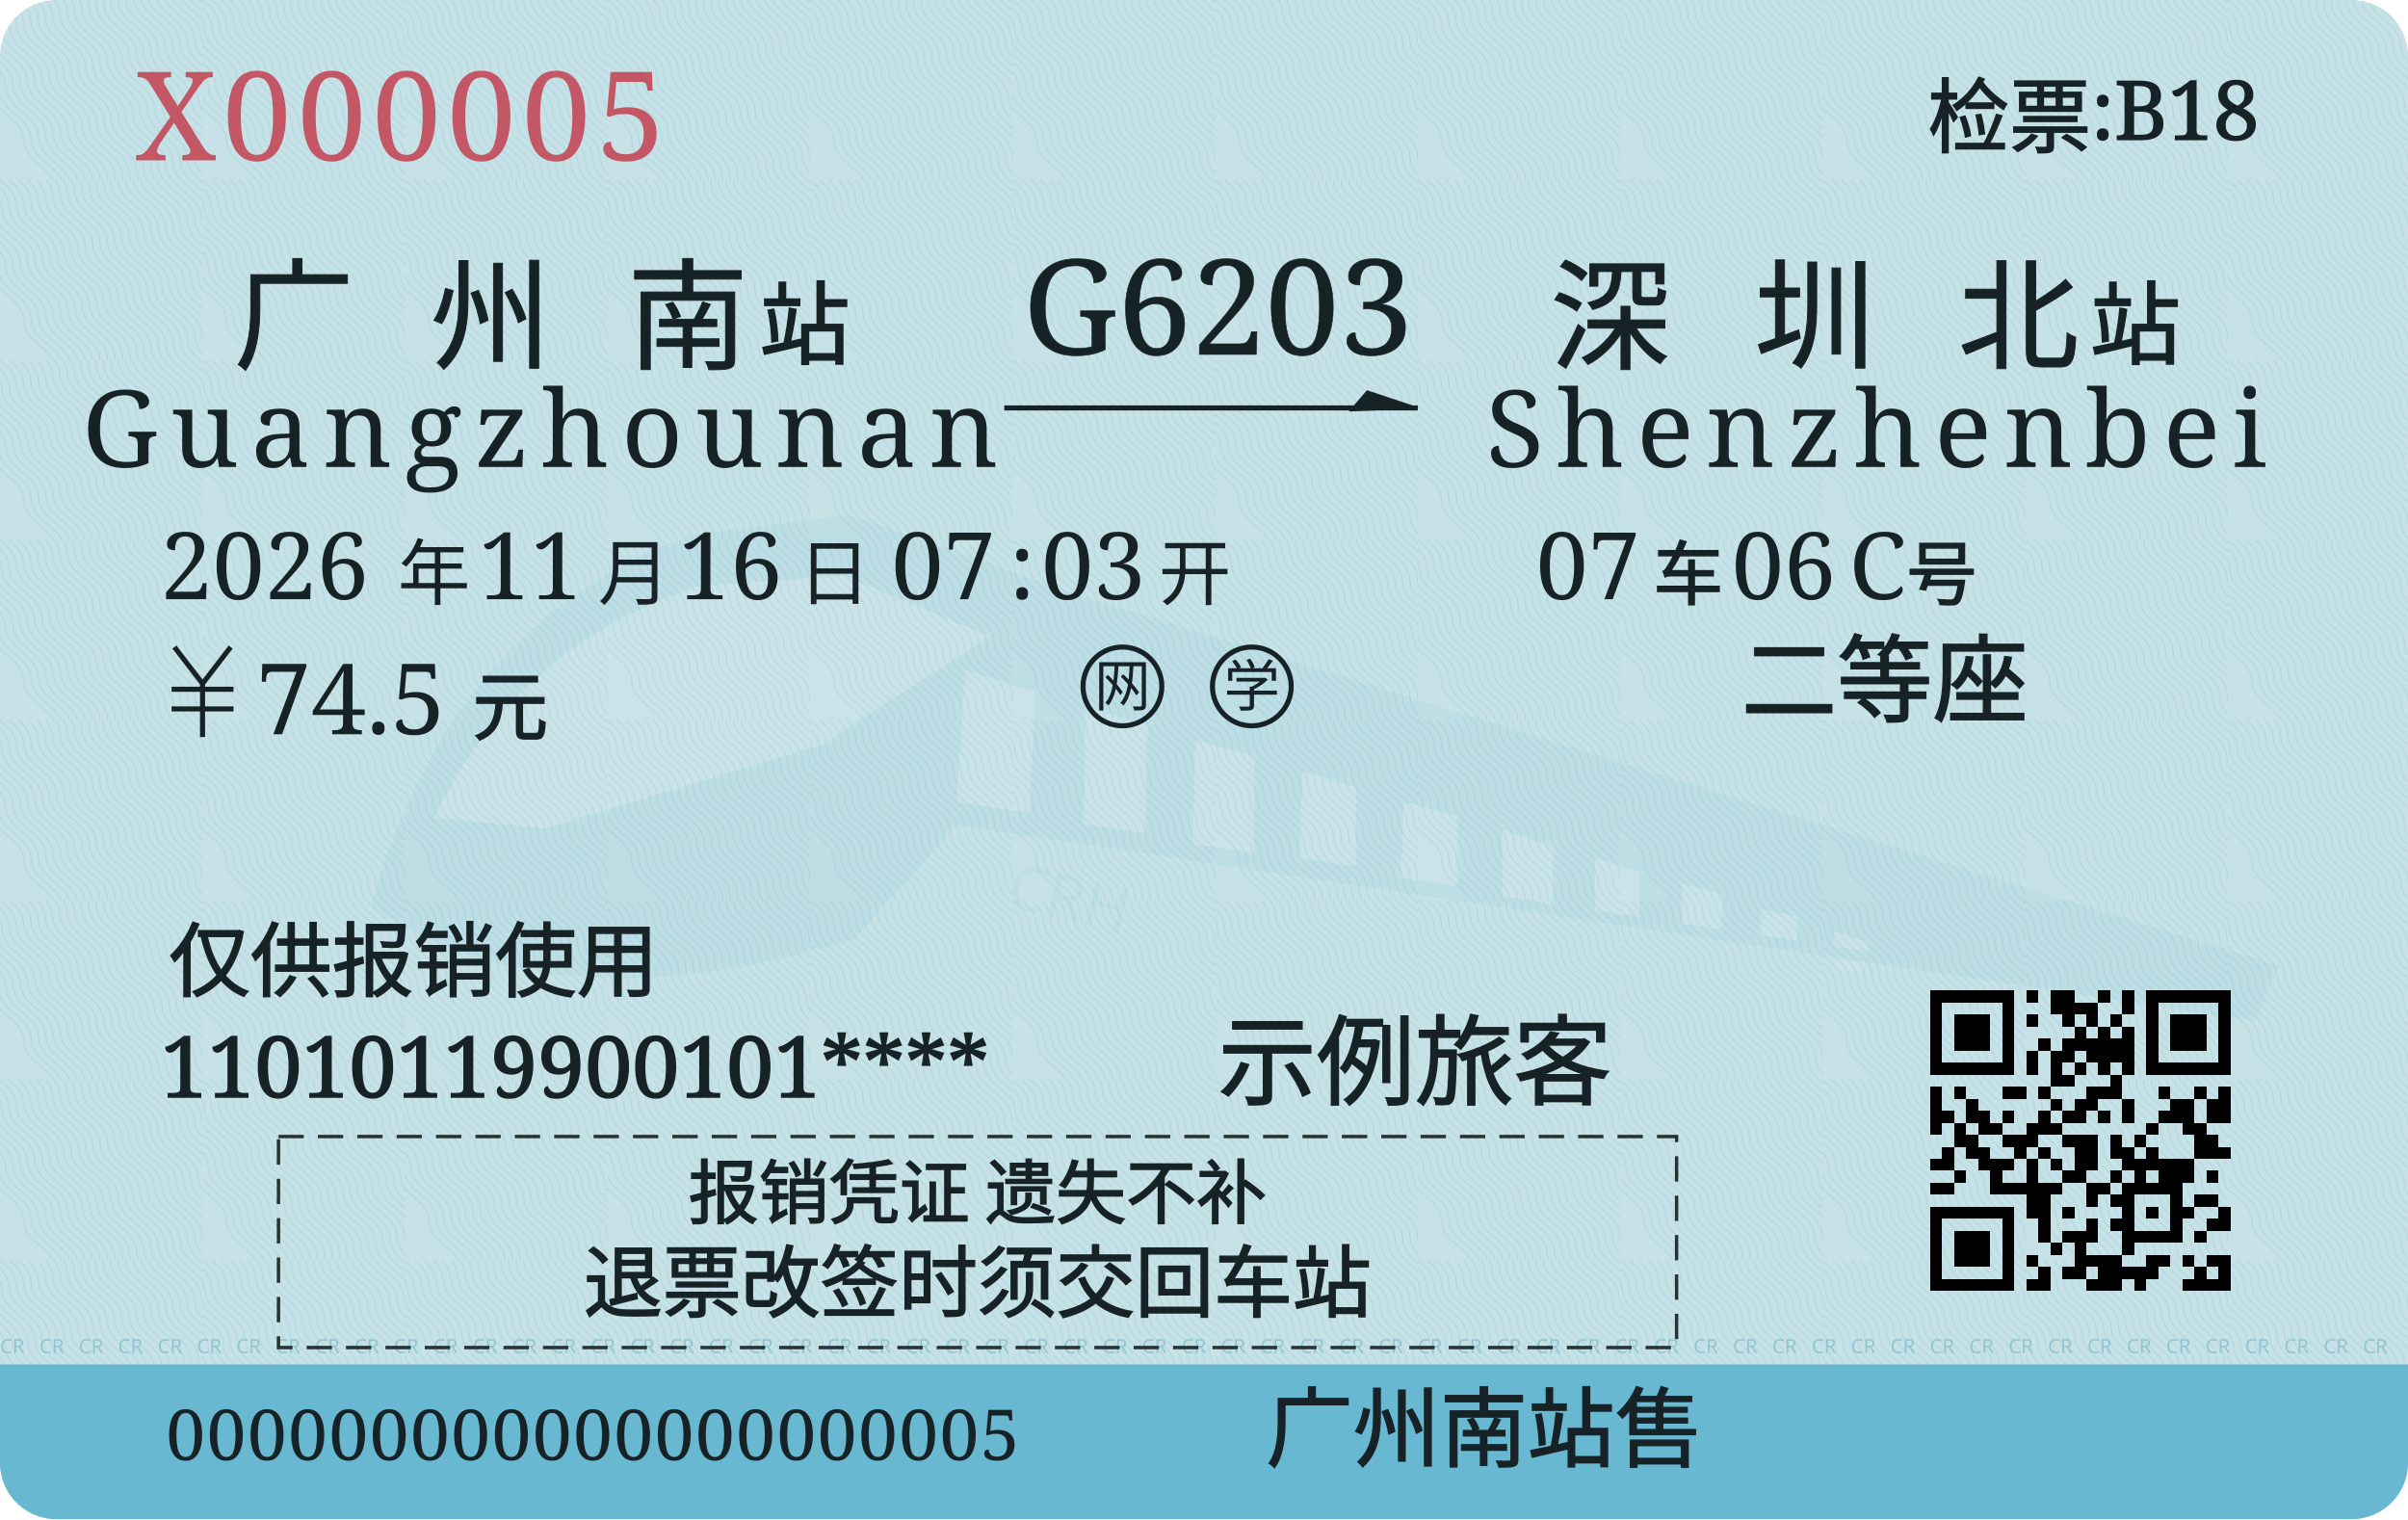
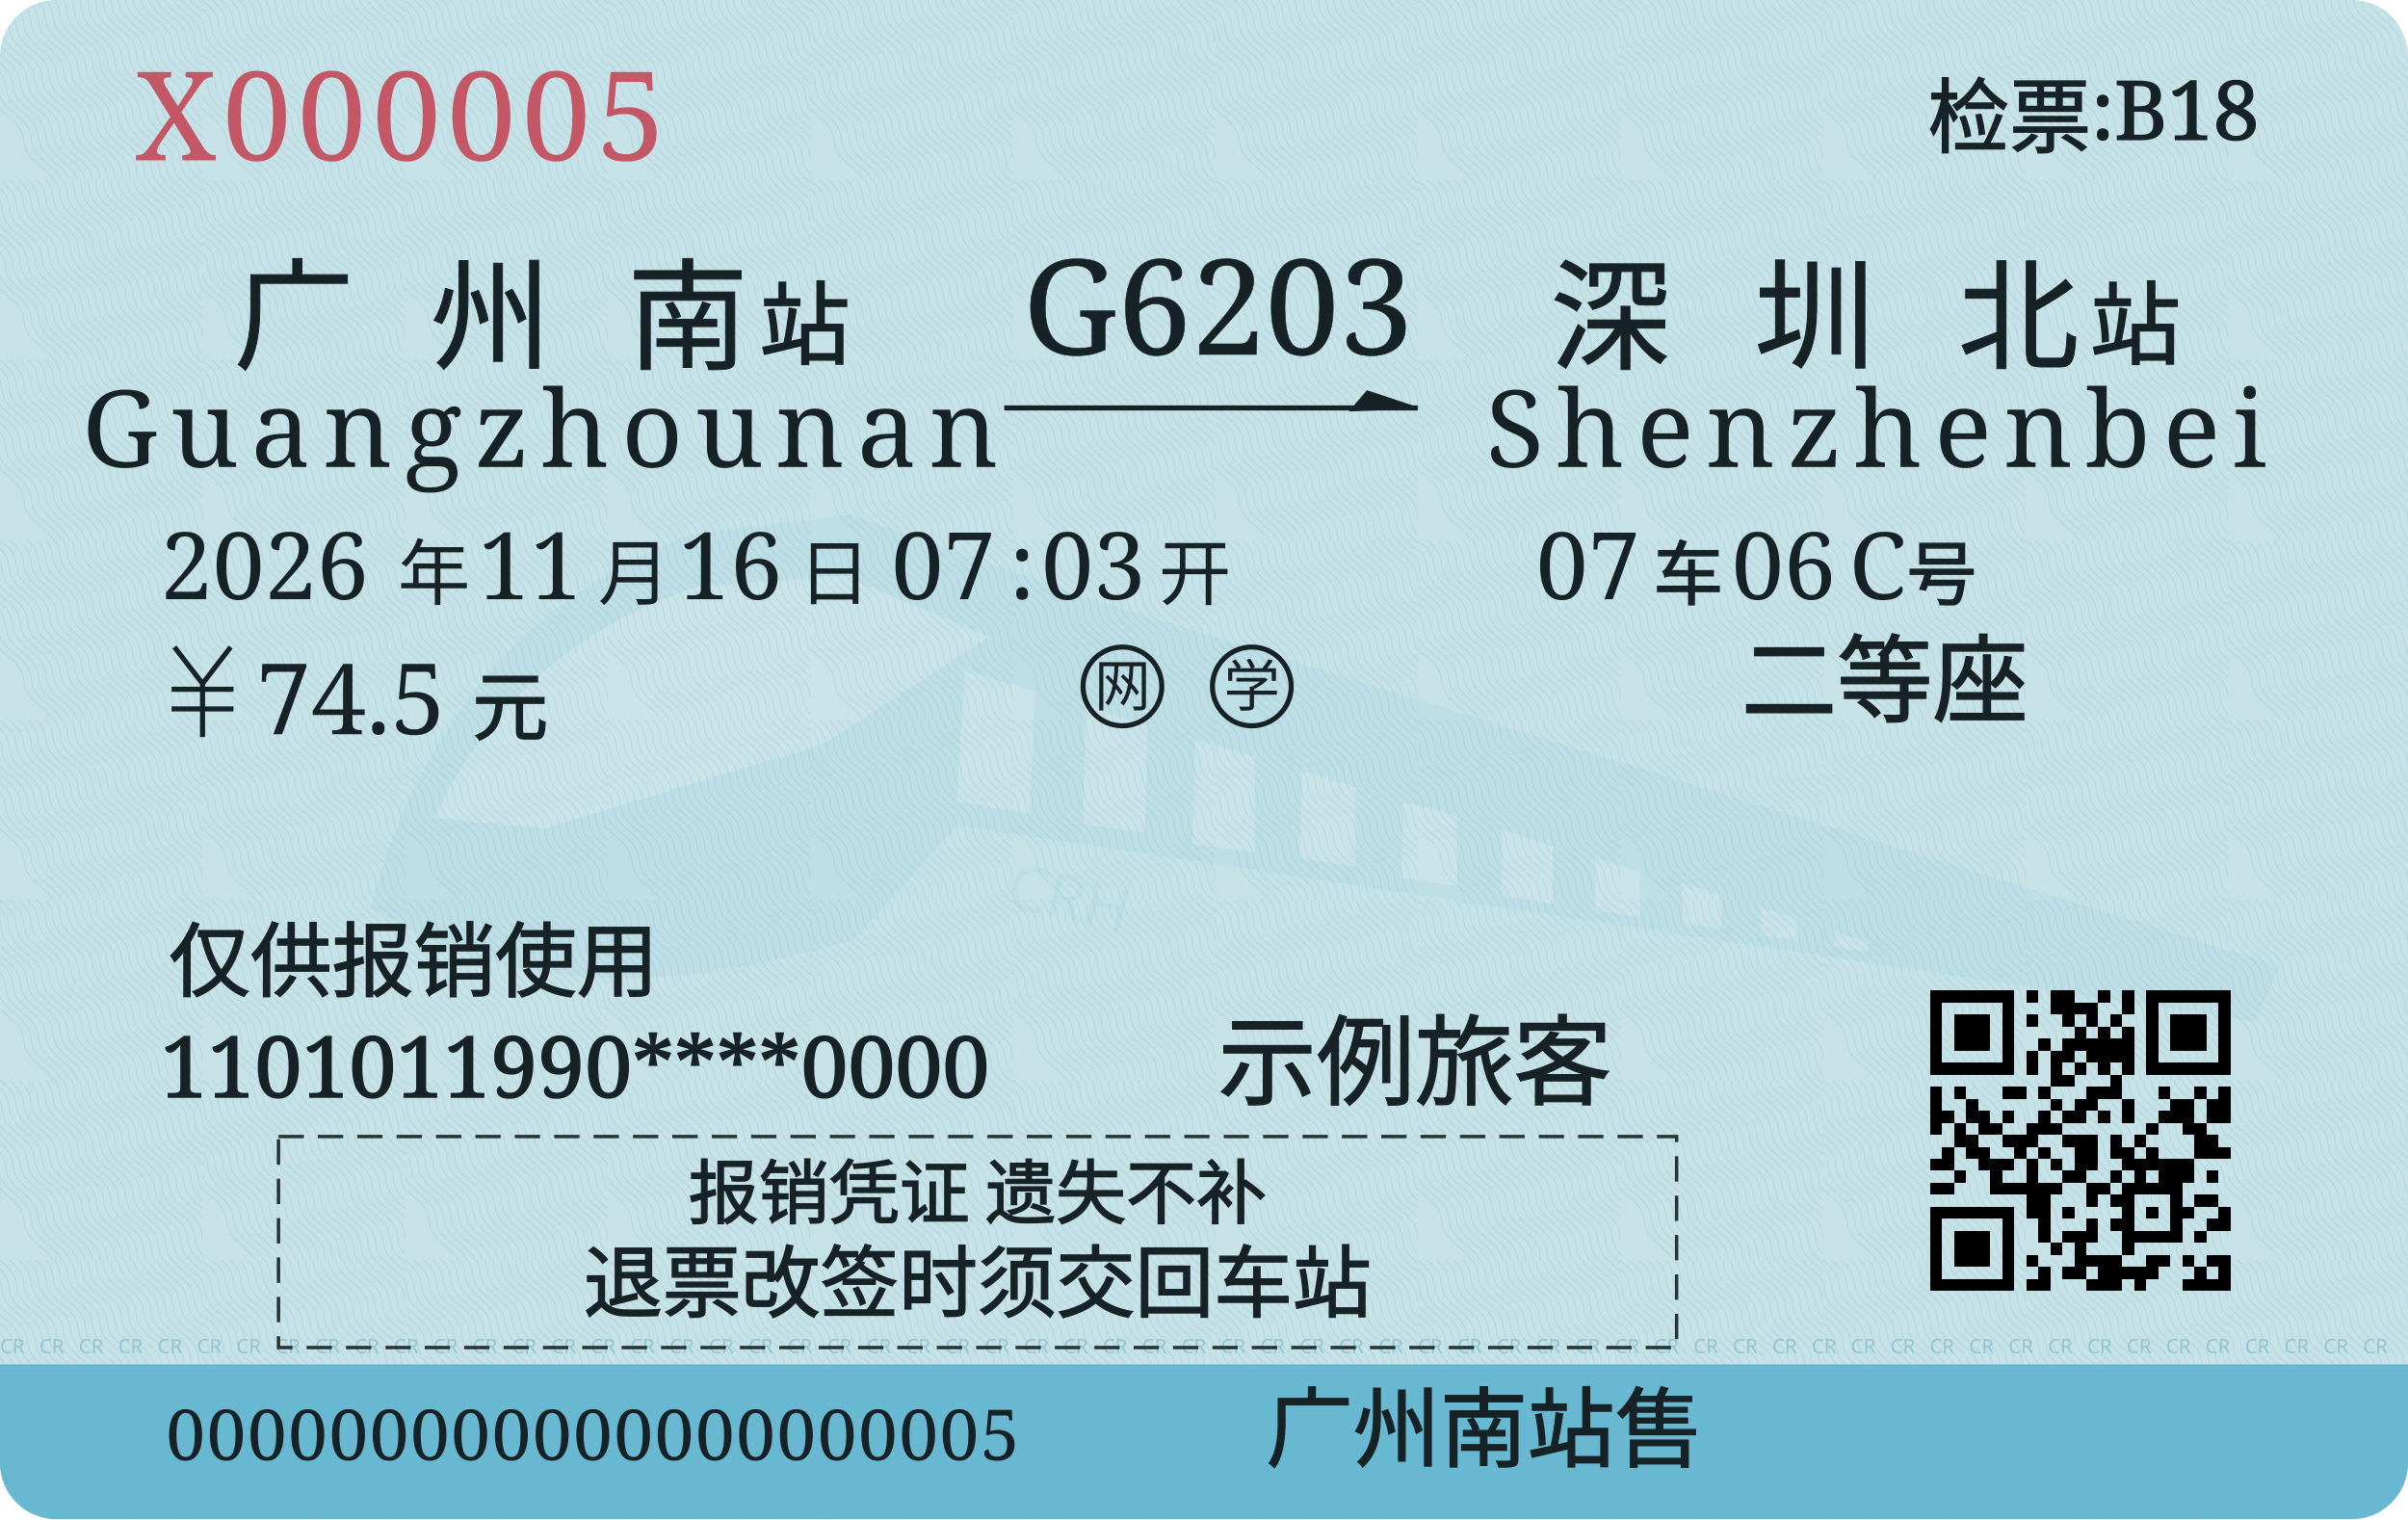
<svg xmlns="http://www.w3.org/2000/svg" width="856" height="540" viewBox="0 0 856 540" role="img" aria-label="广州南至深圳北 G6203">
  <defs>
    <pattern id="fine-demo-5" width="72" height="64" patternUnits="userSpaceOnUse">
      <g fill="none" stroke="#6eaec0" stroke-width=".35" opacity=".24">
        <path d="M-26.51 -4L-26.20 -2L-25.46 0L-24.04 2L-21.98 4L-19.66 6L-17.54 8L-16.01 10L-15.19 12L-14.84 14L-14.52 16L-13.77 18L-12.33 20L-10.26 22L-7.93 24L-5.82 26L-4.32 28L-3.51 30L-3.16 32L-2.84 34L-2.07 36L-0.61 38L1.46 40L3.79 42L5.89 44L7.38 46L8.18 48L8.51 50L8.84 52L9.62 54L11.10 56L13.19 58L15.51 60L17.60 62L19.08 64L19.86 66L20.19 68" />
        <path d="M-23.85 -4L-23.44 -2L-22.50 0L-20.85 2L-18.66 4L-16.35 6L-14.39 8L-13.09 10L-12.46 12L-12.17 14L-11.76 16L-10.80 18L-9.13 20L-6.94 22L-4.63 24L-2.68 26L-1.40 28L-0.78 30L-0.50 32L-0.08 34L0.90 36L2.58 38L4.79 40L7.10 42L9.03 44L10.29 46L10.90 48L11.18 50L11.61 52L12.60 54L14.30 56L16.51 58L18.82 60L20.74 62L21.98 64L22.57 66L22.85 68" />
        <path d="M-21.17 -4L-20.63 -2L-19.46 0L-17.61 2L-15.33 4L-13.08 6L-11.31 8L-10.24 10L-9.77 12L-9.50 14L-8.94 16L-7.76 18L-5.89 20L-3.60 22L-1.36 24L0.39 26L1.44 28L1.91 30L2.18 32L2.75 34L3.95 36L5.83 38L8.13 40L10.36 42L12.09 44L13.13 46L13.58 48L13.86 50L14.44 52L15.65 54L17.55 56L19.85 58L22.08 60L23.80 62L24.81 64L25.26 66L25.54 68" />
        <path d="M-18.47 -4L-17.75 -2L-16.35 0L-14.32 2L-11.99 4L-9.86 6L-8.31 8L-7.46 10L-7.10 12L-6.79 14L-6.06 16L-4.64 18L-2.60 20L-0.27 22L1.86 24L3.39 26L4.22 28L4.57 30L4.89 32L5.64 34L7.07 36L9.13 38L11.46 40L13.57 42L15.09 44L15.90 46L16.25 48L16.57 50L17.33 52L18.78 54L20.85 56L23.18 58L25.28 60L26.78 62L27.58 64L27.92 66L28.25 68" />
        <path d="M-15.72 -4L-14.80 -2L-13.17 0L-11.00 2L-8.68 4L-6.70 6L-5.38 8L-4.73 10L-4.44 12L-4.04 14L-3.10 16L-1.46 18L0.73 20L3.04 22L5.01 24L6.31 26L6.95 28L7.24 30L7.65 32L8.60 34L10.26 36L12.45 38L14.76 40L16.72 42L18.00 44L18.63 46L18.91 48L19.33 50L20.30 52L21.97 54L24.18 56L26.48 58L28.42 60L29.69 62L30.31 64L30.59 66L31.02 68" />
        <path d="M-12.91 -4L-11.77 -2L-9.94 0L-7.66 2L-5.41 4L-3.62 6L-2.52 8L-2.03 10L-1.76 12L-1.23 14L-0.07 16L1.78 18L4.06 20L6.31 22L8.09 24L9.16 26L9.64 28L9.92 30L10.46 32L11.64 34L13.50 36L15.79 38L18.03 40L19.79 42L20.85 44L21.32 46L21.59 48L22.15 50L23.35 52L25.22 54L27.51 56L29.75 58L31.49 60L32.53 62L32.99 64L33.27 66L33.84 68" />
        <path d="M-10.04 -4L-8.67 -2L-6.65 0L-4.33 2L-2.18 4L-0.60 6L0.27 8L0.64 10L0.94 12L1.65 14L3.04 16L5.07 18L7.40 20L9.53 22L11.09 24L11.95 26L12.31 28L12.62 30L13.35 32L14.75 34L16.79 36L19.12 38L21.25 40L22.79 42L23.63 44L23.99 46L24.30 48L25.04 50L26.46 52L28.52 54L30.84 56L32.96 58L34.49 60L35.31 62L35.66 64L35.98 66L36.73 68" />
        <path d="M-7.10 -4L-5.50 -2L-3.33 0L-1.01 2L0.98 4L2.33 6L3.01 8L3.30 10L3.69 12L4.60 14L6.22 16L8.39 18L10.71 20L12.69 22L14.02 24L14.68 26L14.98 28L15.37 30L16.30 32L17.93 34L20.11 36L22.43 38L24.40 40L25.72 42L26.36 44L26.65 46L27.06 48L28.00 50L29.65 52L31.84 54L34.15 56L36.11 58L37.41 60L38.04 62L38.33 64L38.74 66L39.70 68" />
        <path d="M-4.08 -4L-2.27 -2L0.00 0L2.27 2L4.08 4L5.19 6L5.70 8L5.97 10L6.49 12L7.63 14L9.45 16L11.73 18L13.99 20L15.78 22L16.88 24L17.38 26L17.65 28L18.18 30L19.33 32L21.17 34L23.45 36L25.70 38L27.49 40L28.57 42L29.05 44L29.33 46L29.87 48L31.04 50L32.89 52L35.18 54L37.42 56L39.19 58L40.25 60L40.73 62L41.00 64L41.56 66L42.74 68" />
        <path d="M-0.98 -4L1.01 -2L3.33 0L5.50 2L7.10 4L7.99 6L8.37 8L8.67 10L9.36 12L10.73 14L12.74 16L15.06 18L17.21 20L18.80 22L19.68 24L20.05 26L20.35 28L21.05 30L22.44 32L24.46 34L26.78 36L28.93 38L30.49 40L31.36 42L31.72 44L32.03 46L32.75 48L34.15 50L36.18 52L38.51 54L40.64 56L42.19 58L43.04 60L43.40 62L43.71 64L44.44 66L45.86 68" />
        <path d="M2.18 -4L4.33 -2L6.65 0L8.67 2L10.04 4L10.74 6L11.04 8L11.42 10L12.30 12L13.89 14L16.05 16L18.38 18L20.38 20L21.73 22L22.42 24L22.71 26L23.10 28L24.00 30L25.61 32L27.78 34L30.10 36L32.09 38L33.43 40L34.09 42L34.39 44L34.78 46L35.70 48L37.33 50L39.50 52L41.82 54L43.80 56L45.12 58L45.77 60L46.06 62L46.46 64L47.40 66L49.04 68" />
        <path d="M5.41 -4L7.66 -2L9.94 0L11.77 2L12.91 4L13.44 6L13.71 8L14.21 10L15.32 12L17.12 14L19.39 16L21.66 18L23.48 20L24.60 22L25.11 24L25.39 26L25.90 28L27.02 30L28.84 32L31.11 34L33.38 36L35.18 38L36.29 40L36.79 42L37.06 44L37.59 46L38.73 48L40.56 50L42.84 52L45.10 54L46.88 56L47.98 58L48.47 60L48.74 62L49.27 64L50.43 66L52.28 68" />
        <path d="M8.68 -4L11.00 -2L13.17 0L14.80 2L15.72 4L16.11 6L16.41 8L17.07 10L18.41 12L20.40 14L22.72 16L24.89 18L26.50 20L27.40 22L27.79 24L28.08 26L28.77 28L30.12 30L32.13 32L34.45 34L36.61 36L38.20 38L39.08 40L39.46 42L39.76 44L40.46 46L41.83 48L43.85 50L46.17 52L48.32 54L49.90 56L50.77 58L51.14 60L51.44 62L52.15 64L53.54 66L55.57 68" />
        <path d="M11.99 -4L14.32 -2L16.35 0L17.75 2L18.47 4L18.78 6L19.14 8L20.01 10L21.57 12L23.72 14L26.04 16L28.06 18L29.45 20L30.15 22L30.45 24L30.82 26L31.70 28L33.29 30L35.44 32L37.76 34L39.77 36L41.14 38L41.83 40L42.12 42L42.51 44L43.40 46L45.00 48L47.17 50L49.49 52L51.48 54L52.83 56L53.50 58L53.80 60L54.19 62L55.10 64L56.72 66L58.89 68" />
        <path d="M15.33 -4L17.61 -2L19.46 0L20.63 2L21.17 4L21.44 6L21.93 8L23.01 10L24.80 12L27.05 14L29.33 16L31.17 18L32.32 20L32.85 22L33.12 24L33.62 26L34.72 28L36.52 30L38.78 32L41.05 34L42.87 36L44.01 38L44.53 40L44.80 42L45.30 44L46.42 46L48.23 48L50.50 50L52.77 52L54.58 54L55.69 56L56.20 58L56.47 60L56.99 62L58.13 64L59.95 66L62.23 68" />
        <path d="M18.66 -4L20.85 -2L22.50 0L23.44 2L23.85 4L24.14 6L24.78 8L26.10 10L28.07 12L30.39 14L32.57 16L34.20 18L35.13 20L35.52 22L35.82 24L36.48 26L37.81 28L39.79 30L42.11 32L44.28 34L45.90 36L46.81 38L47.20 40L47.49 42L48.17 44L49.52 46L51.51 48L53.84 50L56.00 52L57.60 54L58.49 56L58.87 58L59.17 60L59.86 62L61.23 64L63.24 66L65.56 68" />
        <path d="M21.98 -4L24.04 -2L25.46 0L26.20 2L26.51 4L26.87 6L27.71 8L29.25 10L31.38 12L33.71 14L35.75 16L37.15 18L37.88 20L38.19 22L38.55 24L39.41 26L40.97 28L43.11 30L45.43 32L47.46 34L48.85 36L49.56 38L49.86 40L50.23 42L51.10 44L52.68 46L54.83 48L57.15 50L59.17 52L60.54 54L61.24 56L61.54 58L61.91 60L62.80 62L64.40 64L66.55 66L68.88 68" />
        <path d="M25.28 -4L27.15 -2L28.35 0L28.91 2L29.18 4L29.65 6L30.71 8L32.47 10L34.71 12L37.00 14L38.86 16L40.04 18L40.58 20L40.86 22L41.34 24L42.41 26L44.19 28L46.44 30L48.72 32L50.57 34L51.73 36L52.26 38L52.53 40L53.02 42L54.12 44L55.91 46L58.16 48L60.44 50L62.27 52L63.41 54L63.94 56L64.21 58L64.71 60L65.82 62L67.62 64L69.89 66L72.16 68" />
        <path d="M28.53 -4L30.20 -2L31.17 0L31.59 2L31.87 4L32.50 6L33.78 8L35.74 10L38.05 12L40.24 14L41.90 16L42.85 18L43.26 20L43.55 22L44.19 24L45.49 26L47.46 28L49.77 30L51.96 32L53.60 34L54.53 36L54.94 38L55.23 40L55.88 42L57.20 44L59.18 46L61.50 48L63.68 50L65.30 52L66.22 54L66.61 56L66.90 58L67.57 60L68.91 62L70.90 64L73.22 66L75.39 68" />
        <path d="M31.72 -4L33.17 -2L33.93 0L34.25 2L34.60 4L35.41 6L36.93 8L39.05 10L41.37 12L43.43 14L44.86 16L45.61 18L45.92 20L46.28 22L47.11 24L48.64 26L50.77 28L53.10 30L55.14 32L56.56 34L57.29 36L57.60 38L57.96 40L58.81 42L60.36 44L62.49 46L64.82 48L66.85 50L68.25 52L68.97 54L69.27 56L69.64 58L70.51 60L72.07 62L74.22 64L76.54 66L78.56 68" />
        <path d="M34.85 -4L36.06 -2L36.64 0L36.92 2L37.37 4L38.41 6L40.14 8L42.38 10L44.67 12L46.55 14L47.75 16L48.32 18L48.59 20L49.06 22L50.11 24L51.86 26L54.10 28L56.39 30L58.26 32L59.44 34L60.00 36L60.27 38L60.74 40L61.81 42L63.58 44L65.83 46L68.11 48L69.96 50L71.13 52L71.67 54L71.94 56L72.43 58L73.51 60L75.30 62L77.55 64L79.83 66L81.67 68" />
        <path d="M37.90 -4L38.89 -2L39.32 0L39.60 2L40.21 4L41.47 6L43.41 8L45.71 10L47.92 12L49.60 14L50.57 16L51.00 18L51.28 20L51.90 22L53.18 24L55.13 26L57.44 28L59.64 30L61.30 32L62.26 34L62.67 36L62.96 38L63.59 40L64.89 42L66.85 44L69.16 46L71.35 48L73.00 50L73.94 52L74.35 54L74.64 56L75.28 58L76.60 60L78.57 62L80.89 64L83.07 66L84.70 68" />
        <path d="M40.88 -4L41.66 -2L41.99 0L42.32 2L43.12 4L44.61 6L46.71 8L49.04 10L51.11 12L52.57 14L53.34 16L53.66 18L54.01 20L54.82 22L56.32 24L58.43 26L60.76 28L62.83 30L64.27 32L65.02 34L65.34 36L65.69 38L66.51 40L68.04 42L70.16 44L72.48 46L74.54 48L75.96 50L76.70 52L77.01 54L77.37 56L78.21 58L79.75 60L81.88 62L84.21 64L86.25 66L87.65 68" />
        <path d="M43.78 -4L44.37 -2L44.65 0L45.09 2L46.10 4L47.82 6L50.04 8L52.34 10L54.24 12L55.47 14L56.05 16L56.33 18L56.78 20L57.80 22L59.53 24L61.76 26L64.06 28L65.95 30L67.16 32L67.73 34L68.00 36L68.47 38L69.51 40L71.25 42L73.49 44L75.78 46L77.66 48L78.85 50L79.41 52L79.68 54L80.15 56L81.21 58L82.97 60L85.21 62L87.50 64L89.36 66L90.54 68" />
        <path d="M46.61 -4L47.06 -2L47.34 0L47.93 2L49.16 4L51.07 6L53.37 8L55.59 10L57.30 12L58.30 14L58.73 16L59.01 18L59.62 20L60.87 22L62.80 24L65.10 26L67.31 28L69.00 30L69.98 32L70.41 34L70.69 36L71.31 38L72.58 40L74.52 42L76.82 44L79.03 46L80.70 48L81.67 50L82.08 52L82.37 54L83.00 56L84.28 58L86.24 60L88.55 62L90.74 64L92.40 66L93.35 68" />
        <path d="M49.39 -4L49.72 -2L50.05 0L50.83 2L52.29 4L54.37 6L56.70 8L58.79 10L60.28 12L61.07 14L61.40 16L61.73 18L62.52 20L64.01 22L66.10 24L68.43 26L70.51 28L71.97 30L72.75 32L73.07 34L73.41 36L74.22 38L75.72 40L77.82 42L80.15 44L82.22 46L83.67 48L84.43 50L84.75 52L85.10 54L85.91 56L87.43 58L89.55 60L91.87 62L93.93 64L95.36 66L96.11 68" />
        <path d="M52.11 -4L52.39 -2L52.82 0L53.80 2L55.49 4L57.70 6L60.01 8L61.93 10L63.18 12L63.79 14L64.07 16L64.50 18L65.50 20L67.21 22L69.43 24L71.73 26L73.64 28L74.87 30L75.46 32L75.74 34L76.19 36L77.20 38L78.92 40L81.15 42L83.45 44L85.35 46L86.56 48L87.14 50L87.42 52L87.87 54L88.91 56L90.64 58L92.88 60L95.17 62L97.05 64L98.25 66L98.82 68" />
        <path d="M54.80 -4L55.07 -2L55.64 0L56.85 2L58.74 4L61.04 6L63.27 8L65.00 10L66.02 12L66.47 14L66.75 16L67.33 18L68.56 20L70.46 22L72.76 24L74.99 26L76.70 28L77.71 30L78.15 32L78.42 34L79.02 36L80.27 38L82.18 40L84.49 42L86.70 44L88.40 46L89.39 48L89.82 50L90.10 52L90.71 54L91.97 56L93.91 58L96.21 60L98.42 62L100.10 64L101.07 66L101.50 68" />
        <path d="M57.46 -4L57.78 -2L58.53 0L59.97 2L62.04 4L64.37 6L66.48 8L67.98 10L68.79 12L69.14 14L69.46 16L70.23 18L71.69 20L73.76 22L76.09 24L78.19 26L79.68 28L80.48 30L80.81 32L81.14 34L81.92 36L83.40 38L85.49 40L87.81 42L89.90 44L91.38 46L92.16 48L92.49 50L92.82 52L93.62 54L95.11 56L97.21 58L99.54 60L101.61 62L103.07 64L103.84 66L104.16 68" />
        <path d="M60.13 -4L60.54 -2L61.50 0L63.17 2L65.36 4L67.67 6L69.62 8L70.90 10L71.52 12L71.80 14L72.22 16L73.20 18L74.88 20L77.09 22L79.40 24L81.33 26L82.59 28L83.20 30L83.48 32L83.91 34L84.90 36L86.60 38L88.81 40L91.12 42L93.04 44L94.28 46L94.87 48L95.15 50L95.59 52L96.60 54L98.32 56L100.54 58L102.84 60L104.74 62L105.97 64L106.55 66L106.83 68" />
        <path d="M62.80 -4L63.36 -2L64.54 0L66.41 2L68.70 4L70.94 6L72.69 8L73.74 10L74.21 12L74.48 14L75.05 16L76.25 18L78.13 20L80.43 22L82.66 24L84.39 26L85.43 28L85.88 30L86.16 32L86.74 34L87.95 36L89.85 38L92.15 40L94.38 42L96.10 44L97.11 46L97.56 48L97.84 50L98.43 52L99.66 54L101.57 56L103.88 58L106.09 60L107.80 62L108.80 64L109.23 66L109.51 68" />
        <path d="M65.51 -4L66.24 -2L67.66 0L69.70 2L72.03 4L74.16 6L75.69 8L76.52 10L76.87 12L77.19 14L77.94 16L79.37 18L81.43 20L83.76 22L85.87 24L87.39 26L88.20 28L88.55 30L88.87 32L89.63 34L91.08 36L93.15 38L95.48 40L97.58 42L99.08 44L99.88 46L100.22 48L100.55 50L101.33 52L102.79 54L104.87 56L107.20 58L109.30 60L110.78 62L111.57 64L111.90 66L112.23 68" />
        <path d="M68.26 -4L69.20 -2L70.84 0L73.03 2L75.34 4L77.31 6L78.61 8L79.25 10L79.54 12L79.95 14L80.90 16L82.56 18L84.75 20L87.06 22L89.02 24L90.30 26L90.93 28L91.21 30L91.63 32L92.60 34L94.27 36L96.48 38L98.78 40L100.72 42L101.99 44L102.61 46L102.89 48L103.32 50L104.30 52L105.99 54L108.20 56L110.51 58L112.43 60L113.68 62L114.29 64L114.56 66L115.00 68" />
        <path d="M71.07 -4L72.23 -2L74.08 0L76.36 2L78.61 4L80.39 6L81.46 8L81.94 10L82.22 12L82.76 14L83.94 16L85.80 18L88.09 20L90.33 22L92.09 24L93.15 26L93.62 28L93.89 30L94.45 32L95.65 34L97.52 36L99.81 38L102.05 40L103.79 42L104.83 44L105.29 46L105.57 48L106.14 50L107.35 52L109.24 54L111.54 56L113.77 58L115.50 60L116.52 62L116.97 64L117.25 66L117.83 68" />
        <path d="M73.95 -4L75.34 -2L77.37 0L79.70 2L81.83 4L83.39 6L84.25 8L84.61 10L84.92 12L85.65 14L87.05 16L89.09 18L91.42 20L93.55 22L95.09 24L95.93 26L96.29 28L96.60 30L97.34 32L98.76 34L100.82 36L103.14 38L105.26 40L106.79 42L107.61 44L107.96 46L108.28 48L109.03 50L110.48 52L112.54 54L114.87 56L116.98 58L118.48 60L119.29 62L119.64 64L119.96 66L120.73 68" />
        <path d="M76.90 -4L78.52 -2L80.69 0L83.01 2L84.99 4L86.32 6L86.98 8L87.28 10L87.67 12L88.60 14L90.23 16L92.41 18L94.73 20L96.70 22L98.02 24L98.66 26L98.95 28L99.36 30L100.30 32L101.95 34L104.14 36L106.45 38L108.41 40L109.71 42L110.34 44L110.63 46L111.04 48L112.00 50L113.67 52L115.86 54L118.17 56L120.12 58L121.40 60L122.02 62L122.30 64L122.72 66L123.70 68" />
        <path d="M79.93 -4L81.75 -2L84.03 0L86.29 2L88.08 4L89.18 6L89.68 8L89.95 10L90.48 12L91.63 14L93.47 16L95.75 18L98.00 20L99.79 22L100.87 24L101.35 26L101.63 28L102.17 30L103.34 32L105.19 34L107.48 36L109.72 38L111.49 40L112.55 42L113.03 44L113.30 46L113.86 48L115.04 50L116.91 52L119.20 54L121.44 56L123.19 58L124.24 60L124.71 62L124.98 64L125.55 66L126.75 68" />
        <path d="M83.03 -4L85.04 -2L87.36 0L89.51 2L91.10 4L91.98 6L92.35 8L92.65 10L93.35 12L94.74 14L96.76 16L99.08 18L101.23 20L102.79 22L103.66 24L104.02 26L104.33 28L105.05 30L106.45 32L108.48 34L110.81 36L112.94 38L114.49 40L115.34 42L115.70 44L116.01 46L116.74 48L118.16 50L120.21 52L122.53 54L124.66 56L126.19 58L127.02 60L127.37 62L127.69 64L128.44 66L129.87 68" />
        <path d="M86.19 -4L88.35 -2L90.68 0L92.68 2L94.03 4L94.72 6L95.01 8L95.40 10L96.30 12L97.91 14L100.08 16L102.40 18L104.39 20L105.73 22L106.39 24L106.69 26L107.08 28L108.00 30L109.63 32L111.80 34L114.12 36L116.10 38L117.42 40L118.07 42L118.36 44L118.76 46L119.70 48L121.34 50L123.53 52L125.84 54L127.81 56L129.11 58L129.75 60L130.04 62L130.45 64L131.40 66L133.06 68" />
        <path d="M89.42 -4L91.69 -2L93.96 0L95.78 2L96.90 4L97.41 6L97.69 8L98.20 10L99.32 12L101.14 14L103.41 16L105.68 18L107.48 20L108.59 22L109.09 24L109.36 26L109.89 28L111.03 30L112.86 32L115.14 34L117.40 36L119.18 38L120.28 40L120.77 42L121.04 44L121.57 46L122.73 48L124.58 50L126.86 52L129.11 54L130.89 56L131.96 58L132.44 60L132.71 62L133.26 64L134.44 66L136.30 68" />
        <path d="M92.70 -4L95.02 -2L97.19 0L98.80 2L99.70 4L100.09 6L100.38 8L101.07 10L102.42 12L104.43 14L106.75 16L108.91 18L110.50 20L111.38 22L111.76 24L112.06 26L112.76 28L114.13 30L116.15 32L118.47 34L120.62 36L122.20 38L123.07 40L123.44 42L123.74 44L124.45 46L125.84 48L127.87 50L130.20 52L132.33 54L133.89 56L134.75 58L135.11 60L135.42 62L136.14 64L137.55 66L139.59 68" />
        <path d="M96.02 -4L98.34 -2L100.36 0L101.75 2L102.45 4L102.75 6L103.12 8L104.00 10L105.59 12L107.74 14L110.06 16L112.07 18L113.44 20L114.13 22L114.42 24L114.81 26L115.70 28L117.30 30L119.47 32L121.79 34L123.78 36L125.13 38L125.80 40L126.10 42L126.49 44L127.40 46L129.02 48L131.19 50L133.51 52L135.49 54L136.82 56L137.48 58L137.77 60L138.17 62L139.10 64L140.73 66L142.92 68" />
        <path d="M99.35 -4L101.63 -2L103.47 0L104.62 2L105.15 4L105.42 6L105.92 8L107.02 10L108.82 12L111.08 14L113.35 16L115.17 18L116.31 20L116.83 22L117.10 24L117.60 26L118.72 28L120.53 30L122.80 32L125.07 34L126.88 36L127.99 38L128.50 40L128.77 42L129.29 44L130.43 46L132.25 48L134.53 50L136.79 52L138.58 54L139.68 56L140.18 58L140.45 60L140.98 62L142.13 64L143.97 66L146.25 68" />
        <path d="M102.69 -4L104.87 -2L106.50 0L107.43 2L107.82 4L108.12 6L108.78 8L110.11 10L112.09 12L114.41 14L116.58 16L118.20 18L119.11 20L119.50 22L119.79 24L120.47 26L121.82 28L123.81 30L126.14 32L128.30 34L129.90 36L130.79 38L131.17 40L131.47 42L132.16 44L133.53 46L135.54 48L137.86 50L140.01 52L141.60 54L142.48 56L142.85 58L143.15 60L143.85 62L145.24 64L147.26 66L149.58 68" />
      </g>
    </pattern>
    <clipPath id="cut-demo-5">
      <rect width="856" height="540" rx="20" />
    </clipPath>
  </defs>
  <g clip-path="url(#cut-demo-5)">
    <rect width="856" height="540" fill="#c6e2e7" />
    <rect width="856" height="540" fill="url(#fine-demo-5)" />
    <g transform="translate(118 180)" opacity=".065" fill="#3c9db9" stroke="#3c9db9">
      <path d="M15 142Q42 43 128 11l56-7 83 29 424 131-8 18-459-72-39 43Q80 185 15 142z" stroke-width="2" />
      <path d="M34 112Q64 48 130 27l52-4 55 23-62 40-99 30z" fill="#f2f7f4" stroke-width="3" />
      <path d="m225 58 25 8-2 43-26-4zm43 13 22 7-1 38-22-3zm39 12 21 6v34l-22-3zm38 11 19 6v28l-20-3zm36 11 19 5v25l-20-3zm35 10 18 6v21l-18-3zm33 10 16 5v17l-16-2zm31 9 14 4v15l-14-2zm28 9 13 3v13l-13-2zm26 8 12 4v11l-12-2z" fill="#f2f7f4" stroke="none" />
      <path d="M19 143q82 25 166-4l35-28 464 70" fill="none" stroke-width="4" />
      <text x="239" y="142" font-family="TicketLatin" font-size="22" stroke="none" transform="rotate(13 239 142)">CRH</text>
    </g>
    <rect y="485" width="856" height="55" fill="#67b8d0" />
    <g fill="#91c5d1" font-family="TicketLatin" font-size="7">
      <text x="0" y="481">CR</text>
      <text x="14" y="481">CR</text>
      <text x="28" y="481">CR</text>
      <text x="42" y="481">CR</text>
      <text x="56" y="481">CR</text>
      <text x="70" y="481">CR</text>
      <text x="84" y="481">CR</text>
      <text x="98" y="481">CR</text>
      <text x="112" y="481">CR</text>
      <text x="126" y="481">CR</text>
      <text x="140" y="481">CR</text>
      <text x="154" y="481">CR</text>
      <text x="168" y="481">CR</text>
      <text x="182" y="481">CR</text>
      <text x="196" y="481">CR</text>
      <text x="210" y="481">CR</text>
      <text x="224" y="481">CR</text>
      <text x="238" y="481">CR</text>
      <text x="252" y="481">CR</text>
      <text x="266" y="481">CR</text>
      <text x="280" y="481">CR</text>
      <text x="294" y="481">CR</text>
      <text x="308" y="481">CR</text>
      <text x="322" y="481">CR</text>
      <text x="336" y="481">CR</text>
      <text x="350" y="481">CR</text>
      <text x="364" y="481">CR</text>
      <text x="378" y="481">CR</text>
      <text x="392" y="481">CR</text>
      <text x="406" y="481">CR</text>
      <text x="420" y="481">CR</text>
      <text x="434" y="481">CR</text>
      <text x="448" y="481">CR</text>
      <text x="462" y="481">CR</text>
      <text x="476" y="481">CR</text>
      <text x="490" y="481">CR</text>
      <text x="504" y="481">CR</text>
      <text x="518" y="481">CR</text>
      <text x="532" y="481">CR</text>
      <text x="546" y="481">CR</text>
      <text x="560" y="481">CR</text>
      <text x="574" y="481">CR</text>
      <text x="588" y="481">CR</text>
      <text x="602" y="481">CR</text>
      <text x="616" y="481">CR</text>
      <text x="630" y="481">CR</text>
      <text x="644" y="481">CR</text>
      <text x="658" y="481">CR</text>
      <text x="672" y="481">CR</text>
      <text x="686" y="481">CR</text>
      <text x="700" y="481">CR</text>
      <text x="714" y="481">CR</text>
      <text x="728" y="481">CR</text>
      <text x="742" y="481">CR</text>
      <text x="756" y="481">CR</text>
      <text x="770" y="481">CR</text>
      <text x="784" y="481">CR</text>
      <text x="798" y="481">CR</text>
      <text x="812" y="481">CR</text>
      <text x="826" y="481">CR</text>
      <text x="840" y="481">CR</text>
    </g>
    <g fill="#172226" stroke="#172226" stroke-width=".5" paint-order="stroke" transform="translate(0 0)">
      <text x="48" y="57" font-size="44" font-family="TicketOCR,TicketRailFallback,TicketSong,serif" fill="#c45766" letter-spacing="2" stroke="none">X000005</text>
      <text x="803" y="52" font-size="29" font-family="TicketFang,TicketRailFallback,TicketSong,serif" text-anchor="end">检票:B18</text>
      <text x="83" y="128" font-size="43" font-family="TicketRailHei,TicketRailFallback,TicketSong,serif" stroke="#172226" stroke-width=".32" paint-order="stroke">广</text>
      <text x="153" y="128" font-size="43" font-family="TicketRailHei,TicketRailFallback,TicketSong,serif" stroke="#172226" stroke-width=".32" paint-order="stroke">州</text>
      <text x="223" y="128" font-size="43" font-family="TicketRailHei,TicketRailFallback,TicketSong,serif" stroke="#172226" stroke-width=".32" paint-order="stroke">南</text>
      <text x="270" y="127" font-size="32.25" font-family="TicketRailHei,TicketRailFallback,TicketSong,serif">站</text>
      <text x="551" y="128" font-size="43" font-family="TicketRailHei,TicketRailFallback,TicketSong,serif" stroke="#172226" stroke-width=".32" paint-order="stroke">深</text>
      <text x="623.5" y="128" font-size="43" font-family="TicketRailHei,TicketRailFallback,TicketSong,serif" stroke="#172226" stroke-width=".32" paint-order="stroke">圳</text>
      <text x="696" y="128" font-size="43" font-family="TicketRailHei,TicketRailFallback,TicketSong,serif" stroke="#172226" stroke-width=".32" paint-order="stroke">北</text>
      <text x="743" y="127" font-size="32.25" font-family="TicketRailHei,TicketRailFallback,TicketSong,serif">站</text>
      <text x="192" y="166" font-size="38" font-family="TicketRailPinyin,TicketRailFallback,TicketSong,serif" text-anchor="middle" letter-spacing="4.37" font-kerning="none" stroke="none" data-rail-pinyin="true">Guangzhounan</text>
      <text x="667" y="166" font-size="38" font-family="TicketRailPinyin,TicketRailFallback,TicketSong,serif" text-anchor="middle" letter-spacing="4.37" font-kerning="none" stroke="none" data-rail-pinyin="true">Shenzhenbei</text>
      <text x="433" y="126" font-size="47" font-family="TicketRailSerif,TicketRailFallback,TicketSong,serif" text-anchor="middle" stroke-width=".2">G6203</text>
      <path d="M357 145h147" fill="none" stroke="#172226" stroke-width="1.8" />
      <path d="m486 139 18 6-24 1z" fill="#172226" />
      <g data-rail-departure="true" transform="translate(57 213) scale(0.92)">
        <text x="0" y="0" font-size="36" font-family="TicketDateNumber,TicketRailFallback,TicketSong,serif" stroke="none">2026</text>
        <text x="91.72" y="0" font-size="28" font-family="TicketDateLabel,TicketRailFallback,TicketSong,serif" stroke="none">年</text>
        <text x="122.72" y="0" font-size="36" font-family="TicketDateNumber,TicketRailFallback,TicketSong,serif" stroke="none">11</text>
        <text x="169.08" y="0" font-size="28" font-family="TicketDateLabel,TicketRailFallback,TicketSong,serif" stroke="none">月</text>
        <text x="200.08" y="0" font-size="36" font-family="TicketDateNumber,TicketRailFallback,TicketSong,serif" stroke="none">16</text>
        <text x="246.44" y="0" font-size="28" font-family="TicketDateLabel,TicketRailFallback,TicketSong,serif" stroke="none">日</text>
        <text x="282.44" y="0" font-size="36" font-family="TicketDateNumber,TicketRailFallback,TicketSong,serif" stroke="none">07</text>
        <text x="327.8" y="0" font-size="36" font-family="TicketDateNumber,TicketRailFallback,TicketSong,serif" stroke="none">:</text>
        <text x="340.4" y="0" font-size="36" font-family="TicketDateNumber,TicketRailFallback,TicketSong,serif" stroke="none">03</text>
        <text x="385.76" y="0" font-size="28" font-family="TicketDateLabel,TicketRailFallback,TicketSong,serif" stroke="none">开</text>
      </g>
      <g data-rail-seat="true">
        <text x="546" y="213" font-size="33.12" font-family="TicketDateNumber,TicketRailFallback,TicketSong,serif" stroke="none">07</text>
        <text x="587.731" y="213" font-size="24.84" font-family="TicketFang,TicketRailFallback,TicketSong,serif">车</text>
        <text x="615.571" y="213" font-size="33.12" font-family="TicketDateNumber,TicketRailFallback,TicketSong,serif" stroke="none">06</text>
        <text x="657.302" y="213" font-size="33.12" font-family="TicketOCR,TicketRailFallback,TicketSong,serif" stroke="none">C</text>
        <text x="677.837" y="213" font-size="24.84" font-family="TicketFang,TicketRailFallback,TicketSong,serif">号</text>
      </g>
      <path d="m3 -31 10 13 10-13m-10 13v19m-11-17h22m-22 7h22" transform="translate(59 261) scale(1)" fill="none" stroke="#172226" stroke-width="1.8" />
      <text x="91" y="261" font-size="35" font-family="TicketOCR,TicketRailFallback,TicketSong,serif" stroke="none">74.5</text>
      <text x="167.9" y="261" font-size="27" font-family="TicketFang,TicketRailFallback,TicketSong,serif">元</text>
      <text x="619" y="254" font-size="34" font-family="TicketFang,TicketRailFallback,TicketSong,serif">二等座</text>
      <g data-ticket-mark="网" data-mark-shape="circle" aria-label="圆圈网">
        <circle cx="399" cy="244" r="14" fill="none" stroke="#172226" stroke-width="1.8" />
        <text x="399" y="251.007" text-anchor="middle" font-family="TicketRailHei,serif" font-size="20.02" fill="#172226" stroke="none">网</text>
      </g>
      <g data-ticket-mark="学" data-mark-shape="circle" aria-label="圆圈学">
        <circle cx="445" cy="244" r="14" fill="none" stroke="#172226" stroke-width="1.8" />
        <text x="445" y="251.007" text-anchor="middle" font-family="TicketRailHei,serif" font-size="20.02" fill="#172226" stroke="none">学</text>
      </g>
      <text x="60" y="352" font-size="29" font-family="TicketFang,TicketRailFallback,TicketSong,serif">仅供报销使用</text>
-       <text x="57" y="390" font-size="30" font-family="TicketOCR,TicketRailFallback,TicketSong,serif" letter-spacing="0">11010119900101****</text>
+       <text x="57" y="390" font-size="30" font-family="TicketOCR,TicketRailFallback,TicketSong,serif" letter-spacing="0">1101011990****0000</text>
      <text x="433" y="390" font-size="35" font-family="TicketFang,TicketRailFallback,TicketSong,serif">示例旅客</text>
      <svg data-ticket-code="reencoded" class="" x="669" y="335" width="141" height="141" viewBox="0 0 33 33" preserveAspectRatio="xMidYMid meet" role="img" aria-label="QRCode 重建">
        <path fill="#000" stroke="none" shape-rendering="crispEdges" d="M4 4h7v1h-7zM12 4h1v1h-1zM14 4h2v1h-2zM18 4h1v1h-1zM20 4h1v1h-1zM22 4h7v1h-7zM4 5h1v1h-1zM10 5h1v1h-1zM14 5h4v1h-4zM20 5h1v1h-1zM22 5h1v1h-1zM28 5h1v1h-1zM4 6h1v1h-1zM6 6h3v1h-3zM10 6h1v1h-1zM12 6h1v1h-1zM15 6h1v1h-1zM17 6h1v1h-1zM19 6h1v1h-1zM22 6h1v1h-1zM24 6h3v1h-3zM28 6h1v1h-1zM4 7h1v1h-1zM6 7h3v1h-3zM10 7h1v1h-1zM16 7h1v1h-1zM18 7h1v1h-1zM20 7h1v1h-1zM22 7h1v1h-1zM24 7h3v1h-3zM28 7h1v1h-1zM4 8h1v1h-1zM6 8h3v1h-3zM10 8h1v1h-1zM13 8h1v1h-1zM15 8h6v1h-6zM22 8h1v1h-1zM24 8h3v1h-3zM28 8h1v1h-1zM4 9h1v1h-1zM10 9h1v1h-1zM12 9h1v1h-1zM14 9h2v1h-2zM17 9h4v1h-4zM22 9h1v1h-1zM28 9h1v1h-1zM4 10h7v1h-7zM12 10h1v1h-1zM14 10h1v1h-1zM16 10h1v1h-1zM18 10h1v1h-1zM20 10h1v1h-1zM22 10h7v1h-7zM14 11h2v1h-2zM19 11h1v1h-1zM4 12h1v1h-1zM6 12h1v1h-1zM10 12h2v1h-2zM13 12h1v1h-1zM17 12h3v1h-3zM23 12h1v1h-1zM26 12h1v1h-1zM28 12h1v1h-1zM4 13h1v1h-1zM7 13h1v1h-1zM14 13h1v1h-1zM16 13h2v1h-2zM20 13h1v1h-1zM24 13h2v1h-2zM27 13h2v1h-2zM4 14h2v1h-2zM7 14h2v1h-2zM10 14h1v1h-1zM13 14h1v1h-1zM15 14h2v1h-2zM18 14h1v1h-1zM20 14h1v1h-1zM23 14h3v1h-3zM27 14h2v1h-2zM4 15h1v1h-1zM6 15h1v1h-1zM8 15h2v1h-2zM12 15h3v1h-3zM22 15h1v1h-1zM25 15h2v1h-2zM6 16h2v1h-2zM10 16h3v1h-3zM15 16h3v1h-3zM19 16h1v1h-1zM21 16h1v1h-1zM26 16h2v1h-2zM5 17h1v1h-1zM7 17h2v1h-2zM11 17h1v1h-1zM13 17h1v1h-1zM16 17h2v1h-2zM19 17h2v1h-2zM22 17h1v1h-1zM26 17h3v1h-3zM4 18h2v1h-2zM8 18h3v1h-3zM12 18h1v1h-1zM14 18h1v1h-1zM16 18h2v1h-2zM20 18h6v1h-6zM6 19h1v1h-1zM9 19h1v1h-1zM12 19h1v1h-1zM15 19h2v1h-2zM19 19h1v1h-1zM21 19h1v1h-1zM23 19h3v1h-3zM27 19h1v1h-1zM4 20h2v1h-2zM9 20h6v1h-6zM17 20h2v1h-2zM20 20h5v1h-5zM12 21h2v1h-2zM17 21h1v1h-1zM19 21h2v1h-2zM24 21h1v1h-1zM26 21h2v1h-2zM4 22h7v1h-7zM12 22h2v1h-2zM15 22h1v1h-1zM20 22h1v1h-1zM22 22h1v1h-1zM24 22h2v1h-2zM28 22h1v1h-1zM4 23h1v1h-1zM10 23h1v1h-1zM13 23h1v1h-1zM17 23h1v1h-1zM19 23h2v1h-2zM24 23h1v1h-1zM27 23h2v1h-2zM4 24h1v1h-1zM6 24h3v1h-3zM10 24h1v1h-1zM13 24h1v1h-1zM15 24h3v1h-3zM20 24h5v1h-5zM26 24h1v1h-1zM4 25h1v1h-1zM6 25h3v1h-3zM10 25h1v1h-1zM14 25h1v1h-1zM16 25h1v1h-1zM20 25h1v1h-1zM4 26h1v1h-1zM6 26h3v1h-3zM10 26h1v1h-1zM12 26h1v1h-1zM16 26h4v1h-4zM22 26h2v1h-2zM25 26h1v1h-1zM27 26h2v1h-2zM4 27h1v1h-1zM10 27h1v1h-1zM13 27h1v1h-1zM15 27h2v1h-2zM18 27h5v1h-5zM26 27h1v1h-1zM28 27h1v1h-1zM4 28h7v1h-7zM12 28h2v1h-2zM17 28h3v1h-3zM21 28h1v1h-1zM25 28h4v1h-4z" />
      </svg>
      <rect x="99" y="404" width="497" height="75" fill="none" stroke="#263332" stroke-width="1.2" stroke-dasharray="9 5" />
      <text x="347.5" y="433" font-size="25" font-family="TicketFang,TicketRailFallback,TicketSong,serif" text-anchor="middle">报销凭证 遗失不补</text>
      <text x="347.5" y="466" font-size="28" font-family="TicketFang,TicketRailFallback,TicketSong,serif" text-anchor="middle">退票改签时须交回车站</text>
      <text x="59" y="519" font-size="25" font-family="TicketOCR,TicketRailFallback,TicketSong,serif" letter-spacing=".5" stroke="none">000000000000000000005</text>
      <text x="450" y="519" font-size="31" font-family="TicketFang,TicketRailFallback,TicketSong,serif">广州南站售</text>
    </g>
  </g>
</svg>
